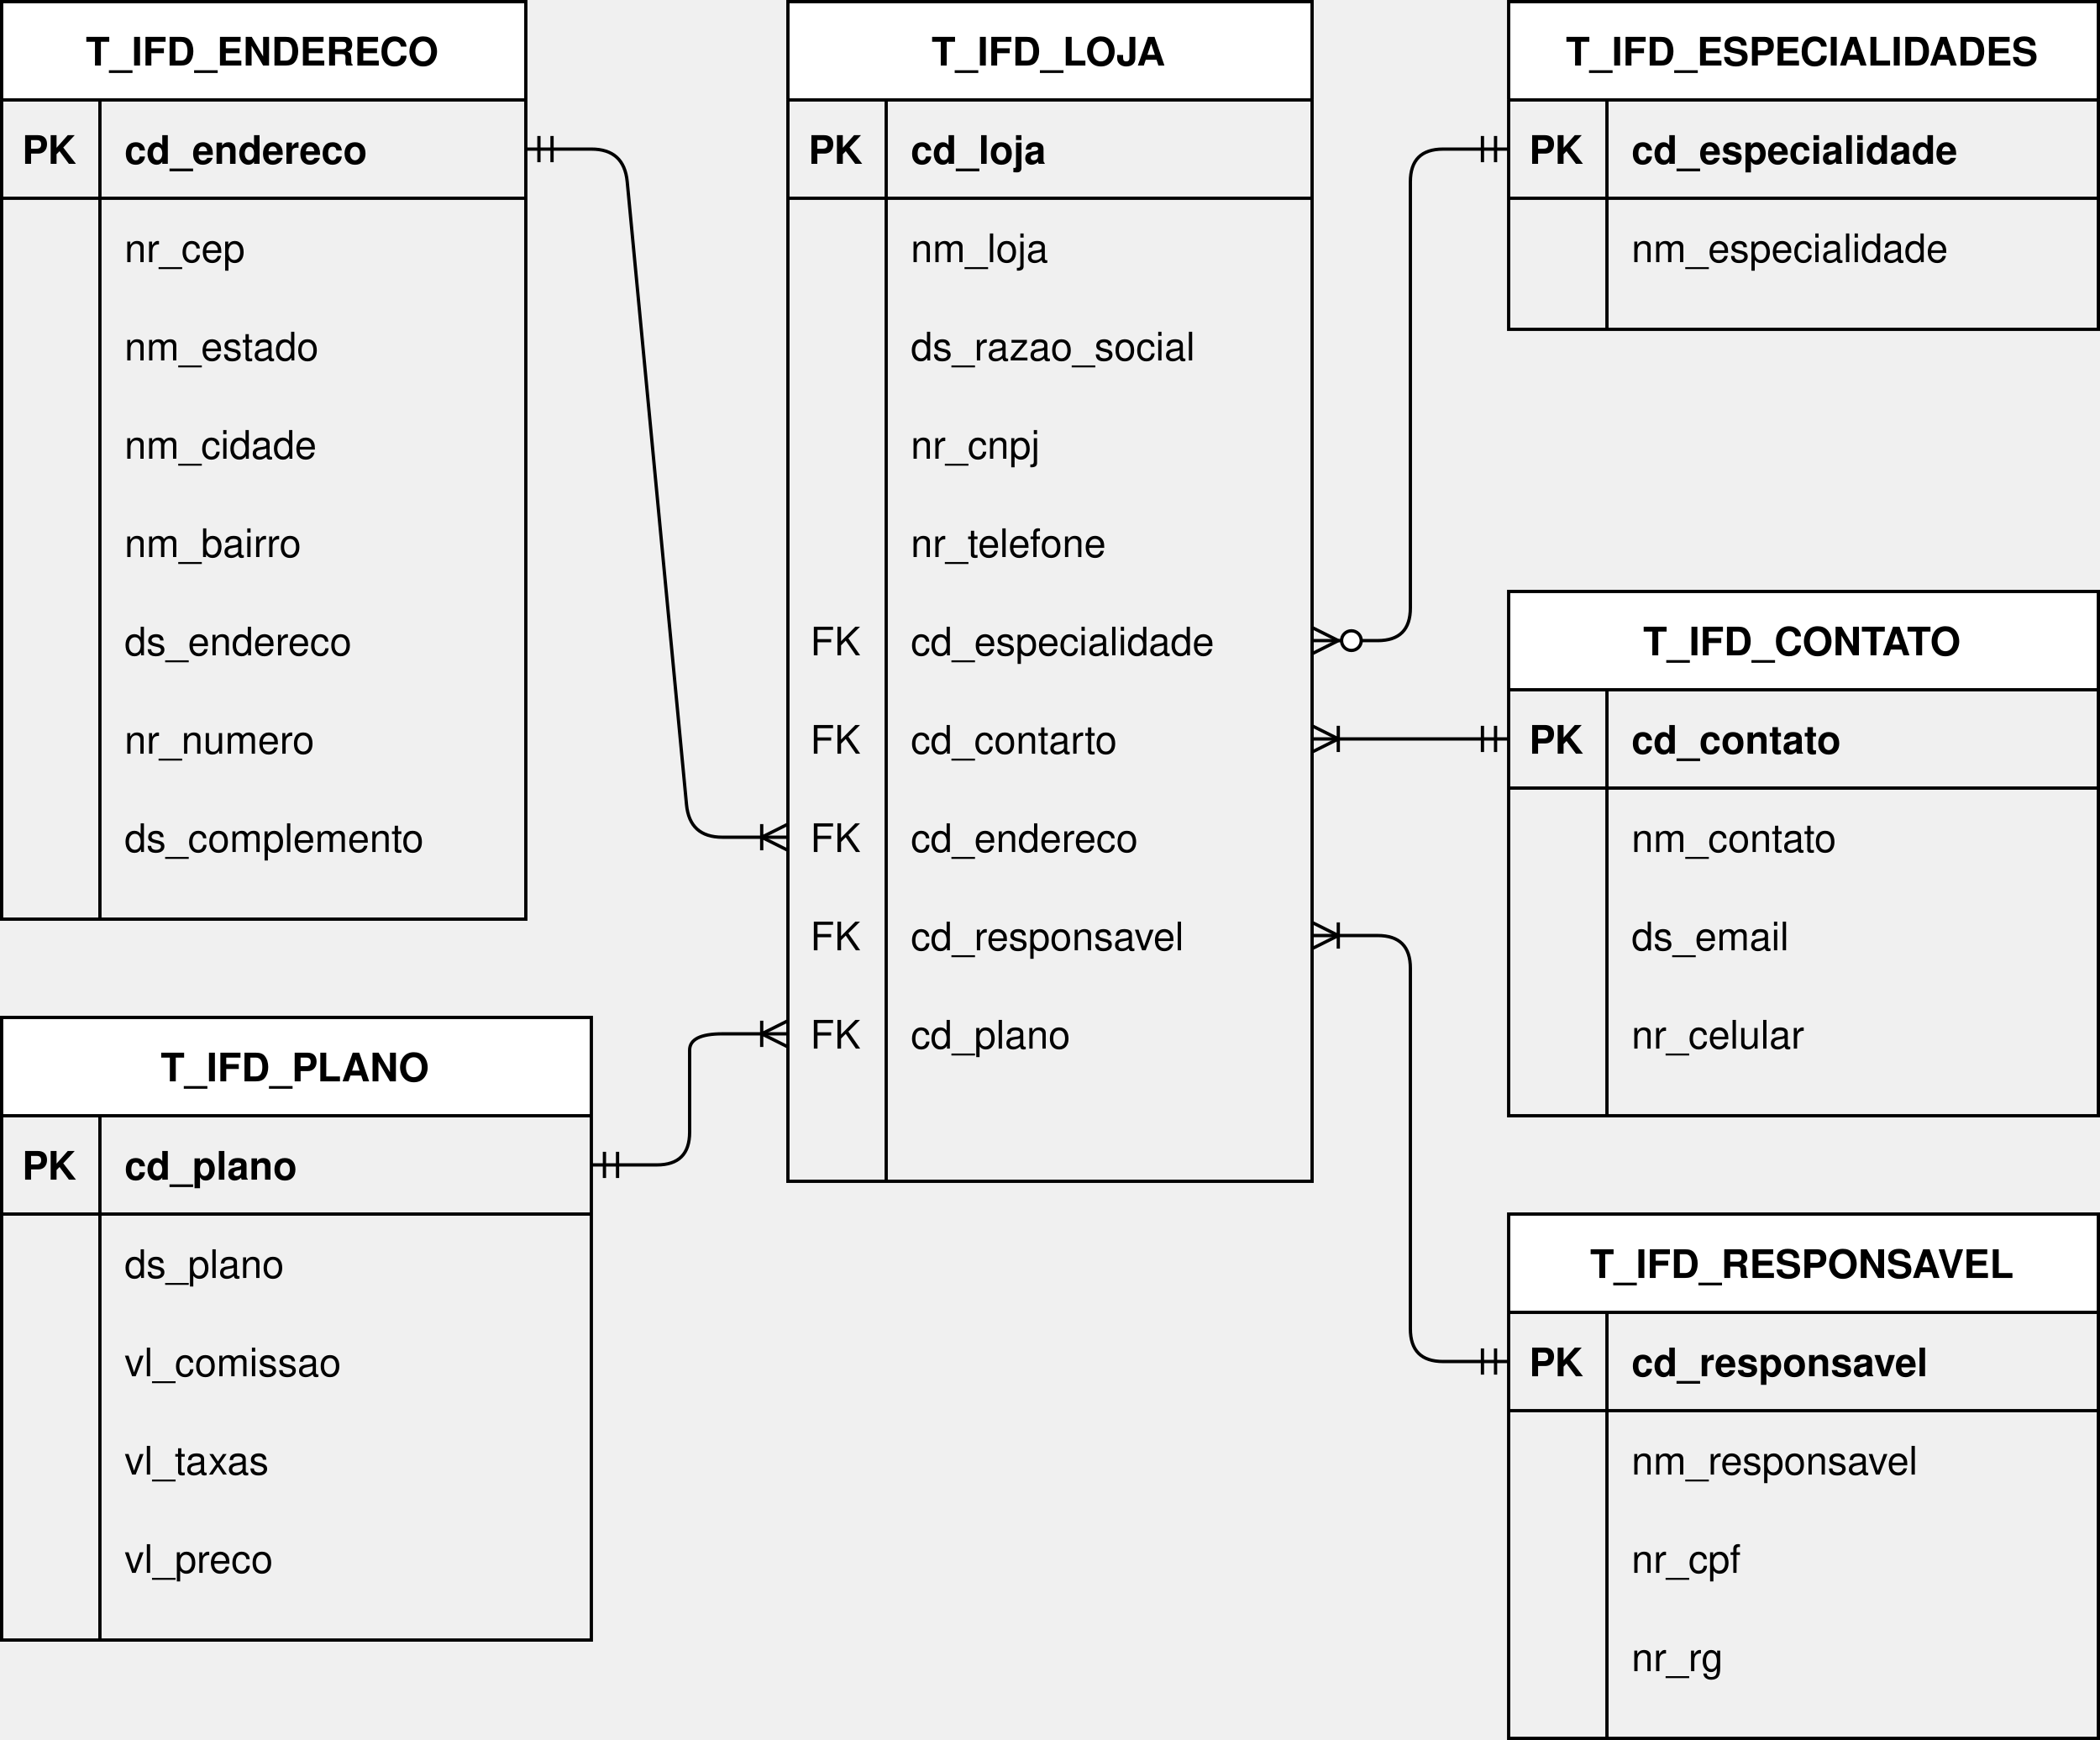
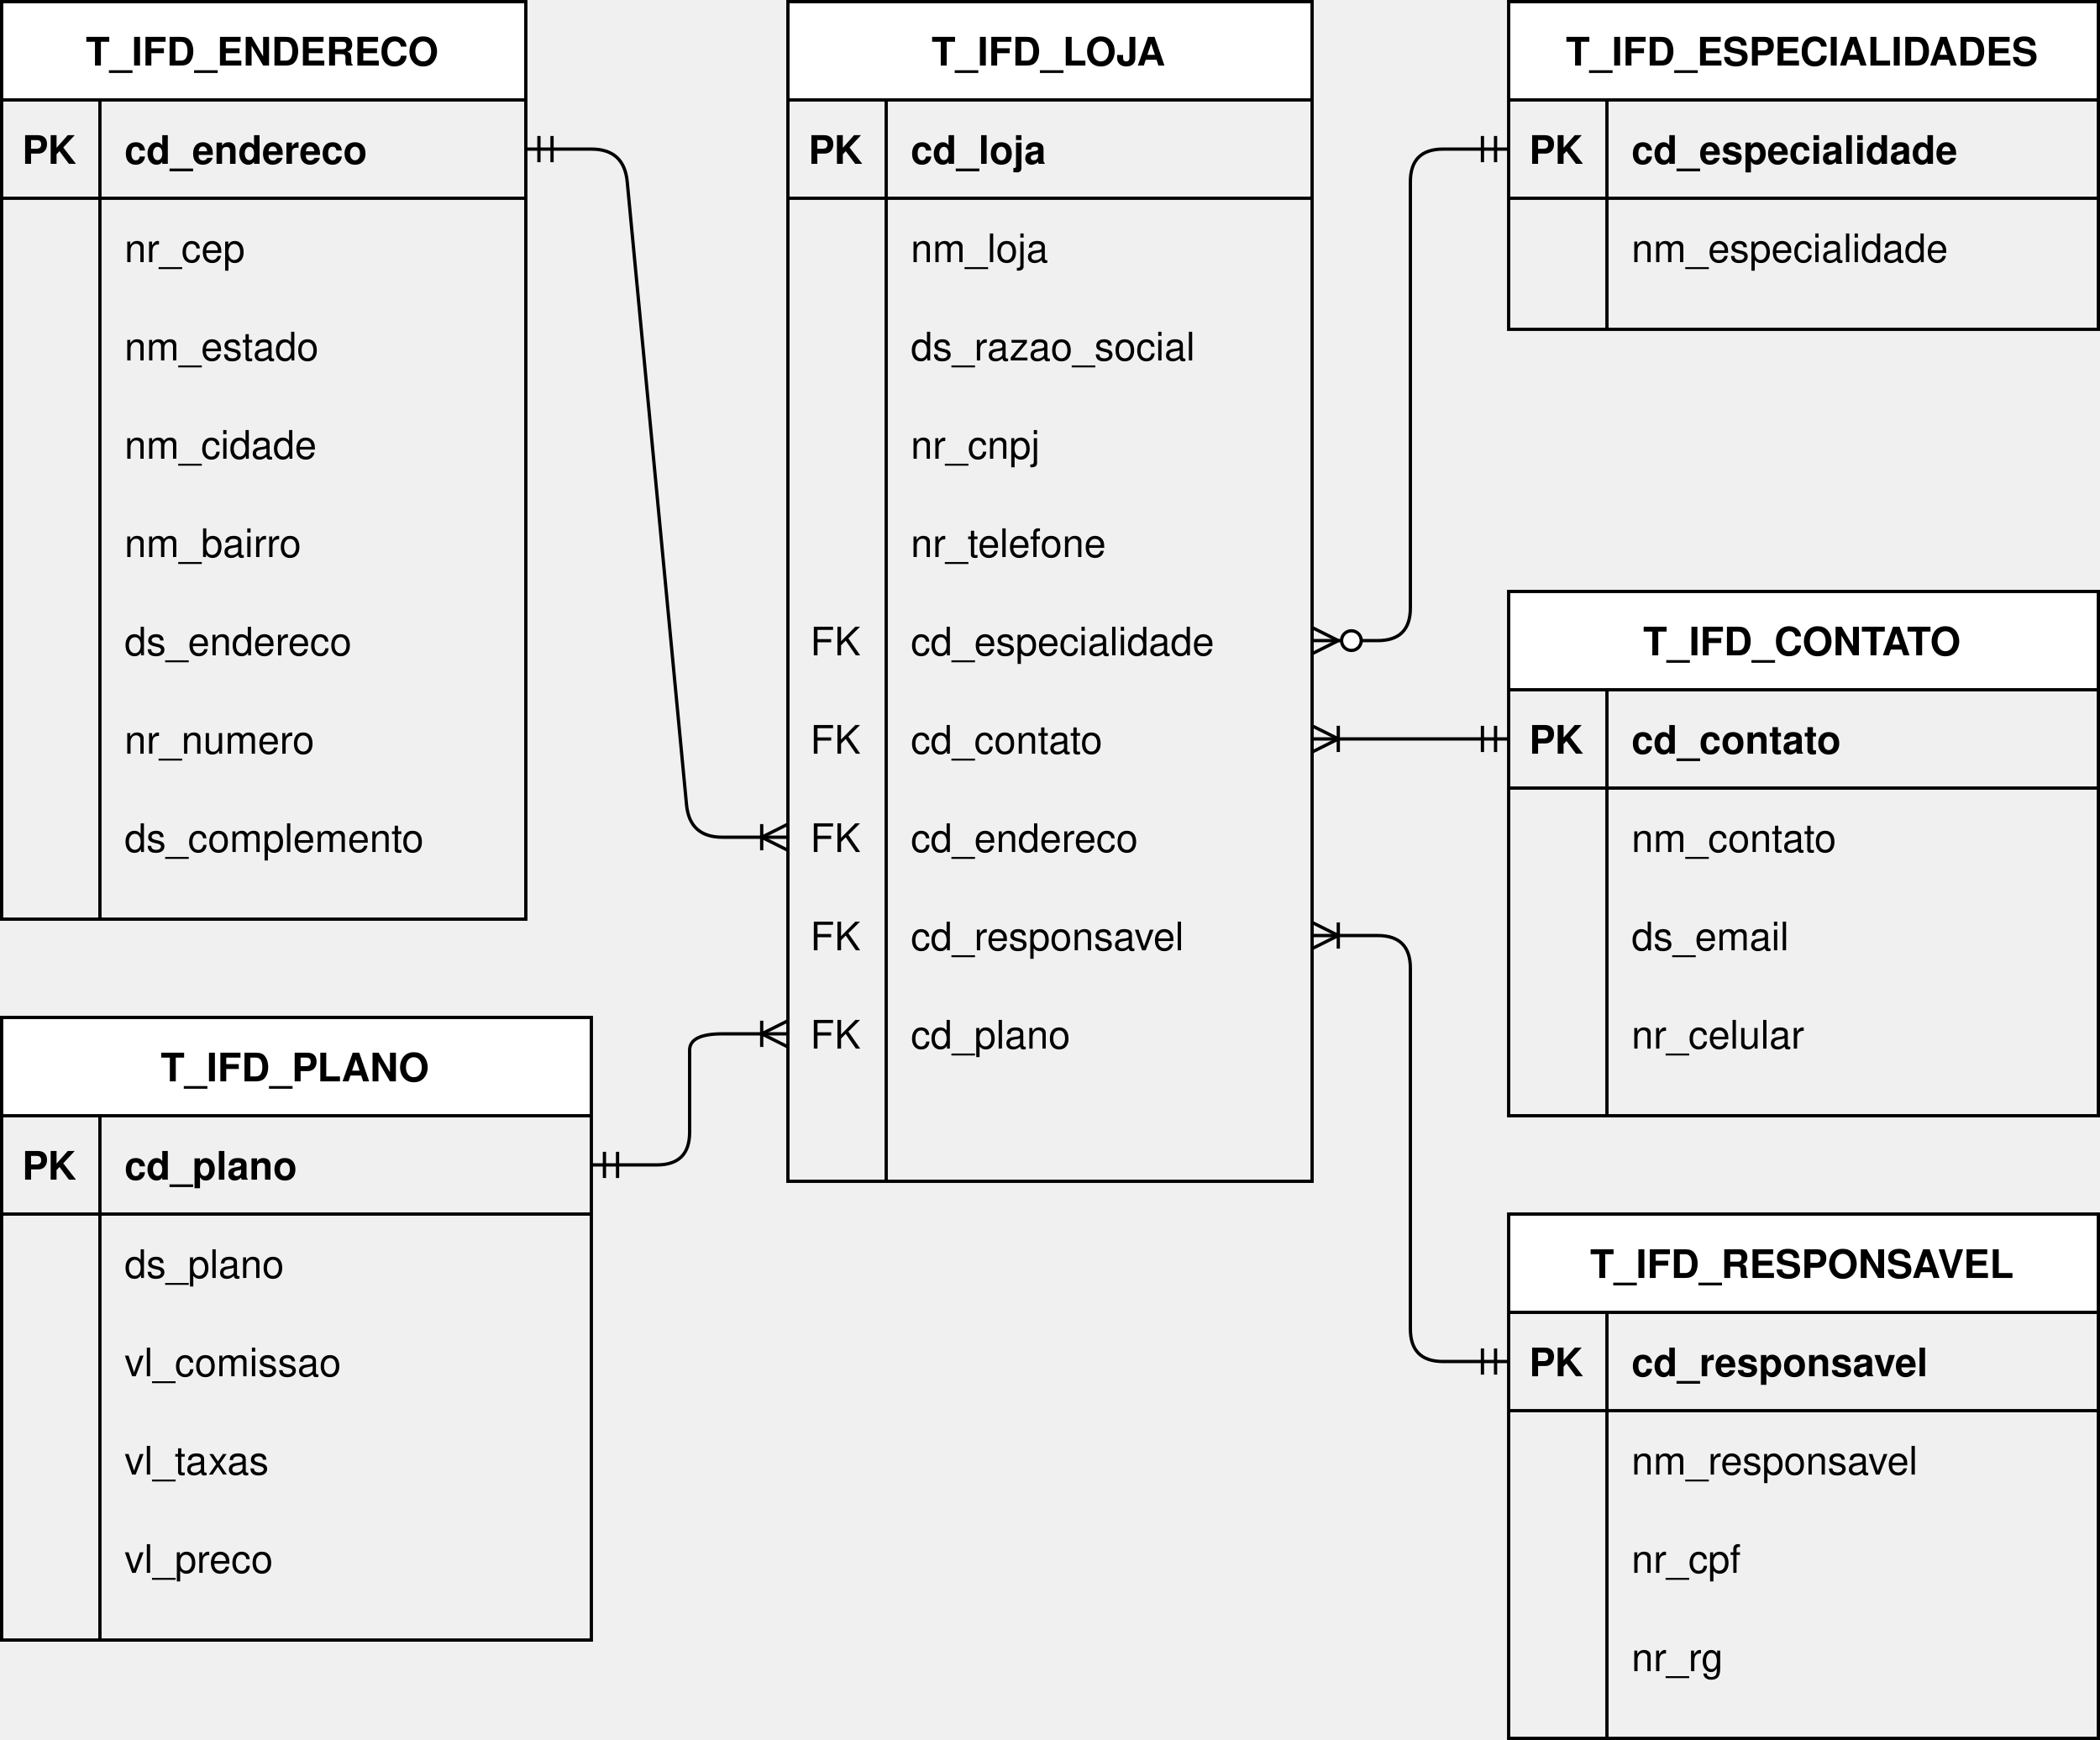
- <svg xmlns="http://www.w3.org/2000/svg" host="65bd71144e" version="1.1" width="641px" height="531px" viewBox="-0.5 -0.5 641 531" content="&lt;mxfile&gt;&lt;diagram id=&quot;hc0DqKiAPrMs2wbI2d8e&quot; name=&quot;Page-1&quot;&gt;7Z1fc9o4EMA/DY93g7AN4TEh9K53NMkkmbveE6PaCrhjLI9QEuinPxlbECypMUFYRtVMZ4qFLdDu8rP2jzcdb7RY/UFgNv+CI5R0et1o1fGuO70e8C767L98ZF2MDAagGJiROCpP2g08xD9QOdgtR5/jCC33TqQYJzTO9gdDnKYopHtjkBD8un/aE072PzWDMyQMPIQwEUf/jSM6L0aH3e5u/E8Uz+blJwf8jQXk55YDyzmM8OubIW/c8UYEY1q8WqxGKMllx8VSXPdJ8e72exGU0joX9IoLXmDyXC7tcfr50/V0cvvXZfkN6Zqvmn3ZLH9J4bd86GpJIaGlcrwuG2DipjBOEWEDYHOcJDBbxpvTi5F5nEQTuMbPlE/Ej66e4hWK7gvd5OcyNU3YZPlhPvkTm/yh/DL52zCJZyl7HbKl5p94RdCSfZcJXNLyjHJtiFC0UsoHbKXOrBXhBaJkzU7hF3BFrbmKi8PXndZBvxybv9G4xwdhaWmz7dQ7bbAXpULkyvEE5ShVwlZEY5jcM2OH6WyjnX3h5xKMCM4eIZkhWg5kOM5lN35h0tiKOU6SEU5wrsMUp/lMFGflmwl64td+w5TiBVdVufLtpJtVB1fsH5PDqPt70AnY1x2xY7A7Zv/y0wkd4XRJCbOcfA7EFPiKciXWU2BPrsBSYV5dhWnQly/o6+7vwzS2oRXcaexgZXQryqj+aDAT5lOyIc48jiKU1pWyJ5fyG7F6J5JqIEg1jKYJ/g4Ni5bzpzj3apnBME5nk+LKfkX2wQlkv1Jb+Kl00T8LIlU11S4i9Rsk0uBIfWn/0aAo5vMdhaO+MRxdCCJNF2eBI92yNoCfocPP0fipvYPVoC/urtnHn6Ex/gAgyDRaTgn8AfF0iUMmQmtBpBC6ARAB0W92JDqURFvfuhEUHetMtxZFQCHlJlgkerwpmYZp9t1aBqmkbQBCPfFO4CB0MISCBiHEFWQfhFRh1AYgJAmTMghRxJafS8RWEL0TuG4UROJtwIHoYBBdNAkiMaj6yXSoWhuKfHMoEuOjYTRFywzlflkcwchiHinEbsI7O3qz74DU20VvGnHPJK6ENUQq7dFQuEiaP9tk6gnF1uJIKXMjPHJ5Mw088hvlkZg6s4hH5tJnAIgJtHyPlEaIoNBmHrUnjQaAS6Rp4NGgSR7xWLmdPDKYTpNEURmPCHPamOnAF2RvOk0pdiMJtWNDow5JuSYaRZLoZduDJJWkG0GS6AszJGUJTC3eH6kEbiKeLe79i6r48c31+H48ulVq4ReqjP/to6XxvQsdKhK9iDbeLozXxg/euV80d7uQFO/ZUx1fmKORu4UnOgZn5E9rq5FXacDA7cNzdRka2NRkmbx3rPPR2n2sZ64uw5PWZYQoazuTtAvbBINcSYYGBjVZK++JeTpbGGSuIMMTE2/pYsoMBEat3xppl7cJDB37AJrDUKfhQnnvWM+6vRxSSLkJDonOL+NQaHdFmEreBjgUuIIwHRxqslY+OHYH21oOBQZ7KYibTMahbzAmxN79kEreJjjkCsF0cKjJUvnA2h4KgbkqsEDcZEbLswlaa5e4CRK5EjANJGq0Rp7PayGJzNV/9cVkTUqm6fMC2bwjak/hV7/nOKSBQ03WxvetbaVQGKMZDonuLtsRhXiRJWjBvqC9MFIJ3QSMRPe4KPwa3d48Xj66uq9czhw1PyuDv5AoCOhoido/DwfadN1XYcgH1X3JVKblNyX6z/bUffXNudB96XNUG960/2ahrexLpYCf3DyCUynEedQa0CQr+zoVmgbWOtR9cw71QOJQL86FS9oFboBDA+dRa+CQrPTrZByy1qEemHOoB1KHGi1gbO8TnSpxm6DQseWMjkIdReXXyTB0rG/dXgwppNwEhkT3d1MFnzwnkNgLIoXADYBoKO5Hi5je3eTyxkX0OpInOX3ZY+TSkN5Qh4LOY79qOqQ3VCjRQEhvKO5X7QnpDc1tWYfn+9y/toCeSvwm7hxuC6sBTE0G9IbW7mCH5nawQ3EHyxzps6CSdnGboNB5dLpoOYWaDOcNj00EtZdC5tpcAO6TvJHqS5IXyMTLJbSYRIf3tTgViUDXNbbQgKJGY3qge6x33VoYleZoiEaiC8xoROGKzWoripQCN8Ii1+BCB4tkT3SejkXWtrgozdEQi0Svl7Eos/pJKqXATbBI8td0BMGjaIZ4gIytIqbre5RAGuN0vHunCKMVyQbAVnc1p4uktE2URpeEbEQ1vmfKeMRfYLrulBmK3VsLmEa3G12hVUy/8qvZ6/9yrfwelEfXK/4byA/W/CBli//69uDNVfnh7rLNEb+uWG++SLXKSpngZxKWZ/EujpRzNz+tRnP6rTOwl4zgg2Qj2Jf9byJTcPkZdzmTd6ZTqW/2qiZSLKC8aGclwjygWihdnahYtTDRxty2665pgTUCXwYtsPsRCwRNWCCvJ9+3wPcf0D+pBW5NjltONc1W1wSrE/nghCaoapp7P364u715uPxnPFHejn6hbGv1+Qm/boBcy/MTwDXOrafDD3TOPdm+2erWucBg79ztg2Rn+8cftOVdlWowsaF2HXS1QKrJ1Cuwt4cuMNhEF8i66C7OiVD6xW6ESC7cqINITaZhgb0ddYHBlrpA1lOXTMPsyWIStSjY6FrqaiFRs1lYe5vqAoNddYGsrS6ZkpnFJDq8p+7JSOTXeGzRBZ0lQWcgz3u8/8z2aaPOPDhcEjLoVoykbtS5F+xP1K/+wS+NUWe/xr7cpd4kNsifutkzwUJ45kxwsG84ftVwaqfe+hULrCZQdFqgqmfU+OFuPPp8Ofl8fXk9flDekn7h1EddbxBUSfSx25VrHVVLhX57ekcB3+bmUaVFmtk6+9L2UWiZoZCJ8Cz+MIW+3IdKEUZ21a6NlA5MNZr74MZgoXvvm+skBQJpK6mzYpR+wZtgkqRdvyB4vV7WD0SwFa6+Lykw670fvT9xhWPF0w8+6GcFlYn86kQf9rPYIcGYvj2dwGz+BUcoP+N/&lt;/diagram&gt;&lt;/mxfile&gt;">
+ <svg xmlns="http://www.w3.org/2000/svg" host="65bd71144e" version="1.1" width="641px" height="531px" viewBox="-0.5 -0.5 641 531" content="&lt;mxfile&gt;&lt;diagram id=&quot;hc0DqKiAPrMs2wbI2d8e&quot; name=&quot;Page-1&quot;&gt;7Z3xc6I4FMf/Gn+8HSNi64+tdff2zm07bedu7ycnC6myg4SJaVf3r78gBJTEHdAYQpaZzlQiRPi+54e85PHsOZPV5hOB8fIL9lHYG/T9Tc+56w0GYDjos39JyzZtcV2QNixI4Gc7FQ3PwU+UNWbHLd4CH60PdqQYhzSIDxs9HEXIowdtkBD843C3VxwefmoMF0hoePZgKLb+G/h0mbaO+/2i/U8ULJbZJ7v8jRXk+2YN6yX08Y+9JmfacyYEY5q+Wm0mKEy047Kkx3088m5+XgRFtMoBg/SAdxi+ZZf2Mv/88W4+e/jrJjtDuuVXzU42Tl5S+C1pul1TSGhmHKfPGpjcFAYRIqwB7LbDEMbrYLd72rIMQn8Gt/iN8o741u1rsEH+U2qbZF9mphnrLNlMOn9lnT9nJ5O8DcNgEbHXHrvU5BNvCVqzc5nBNc32EMXI9HlHhKLNXlMmzieEV4iSLduFv8sNteUmTjd/FFYHo6xtuWdxhzfCzNMWedeFNdiLzCBy4ziCcY6ahF0kDWD4xJwdRouddQ7FTxT0CY5fIFkgmjXEOEi0m74zgXKZgzCc4BAnNoxwlPREcZy9GaJXfuw3TClecVNlV553urtq95b9MR0m/Q9uz2WnO2HboNhmf8nuhE5wtKaEeU7SB2IG/IESI0oMOKhswMxgTlWDKbDXULDX49/1LLajFSwsVtsY/ZIxyl8azJR7DXfEWQa+jyKpyk5llfdkdS6kqiuo6vnzEH+HDUvL+ZPue7uOoRdEi1l65KikvXsB7TfHPfxSthi1gkhlS5lFpJFGIl2daS/lXxrkB7y/6jgaVZZYA46uBUmjVStwpFrrBvAz7vBzNn4qj2AV2IuHay3nz7iyxhr4A4Cgqb+eE/gT4vkae0xCO0BUXfQGQATEuLkjUV0S5bG1FhSdG0ybgSJQXWUdLBIj3ojMvSj+bgeDaqjdAIQG4p2gg1BtCLkaIZSfXrshVGMaVQOEJNOkDEIUsctPFLECRPUnrrWCSLwNdCCqDaJrnSASJ1U/Nj1VfRqKhpV11oEicX7U8+doHaMkLgt86NvCo+qyNxGdnT3Y74A0KGZvtIRnklCinUQqnM8IJAEgXT/brdRTbAeN6kjeCI66ZTMFOBpqxZG4ctZWHBm1egaAuH6WDJEiHxHkWcMjo1fRAOjW0RTw6Eonj/hUuQU8Mms1TTKJynhEWMzGXAe+I0tW0+rI3sh62rkzox2SEktoRZIYZLcUSTWU1oIkMRRmSIpDGNkyPqoheBPT2eLYP02Kn97fTZ+mk4ejVviNEuP/ODUzfnCtwkRiFGHi7UJvavxVZRs2kBsvyd1raXJ87ntG3C0cMTBoUTx9Wop8DQs0cPtwurQMBWzSmSXvnBt8mDGOdarfxHWASZqW4aHYdCYpF7sJBnUZGQoYpDNV3hGX6VrJIKPyMRxx4S1azZmDQN/4oZFyvZvA0LnPn3UY6mnOk3fOjawN4VB1lXVwSAx+GYc8ixLCaujdAIfcLh9MBYd0psq7545gzeCQa1QymCsOMhmHvsGAEEvGQzX0boJDXSKYCg7pzJR37Sih4BqVBeaKg0x/3ZpJa+WKN0GiLgVMAYm0psjzfttOIqPyv0biYk1E5tHbClkzIjI68Ws06DikgEM6c+NHdlRSyD3PDA6J4S4bEXl4FYdoxc7ZEhjVEL0JGInhcZr4NXm4f7l56fK+Ep05an6VBn8tMRBQURF11I4AWmveV+61Z+V9yUym5Dslxs8tzfsaGRVCj6TPUbXksc7T0r5qGOAXNw/3UgbpImoFaJKlfV0KTVd2BNQjowLqK0lAvWoLl5QL3gCHrrqIWgGHZKlfF+OQHQF17nhmcEgaUKMVDCx5orOG3E1Q6Nx0xo5CvSOZXxfD0LmxtSEYqq6yDgyJ4e8uCz58CyGxBETVBW8ARGNxPJrO6T3Obu67Gb2e5EnOoewxcumU3liFgdoxXtU6pTeubsQGpvTG4ni1pVN6ue8Zca8Yt/e5/9Mm9GrI38SdoxvCKgCTzgm9sR0j2LFRI9ixOIJlgXQrqKRc7iYo1I5KF4ZTSOd03vjchSBDKGRUmQvAY5I9Vd/DJEEmWK+hLSRSUtfiUiQC/a6whQIUaZ3TA/1zo2szYFT4niE0EkNgRiMKN6xXK1BUR/BGWNQVuFDBItkTnZdjkR0lLgrfM4RFYtTLWBTb8yRVHcGbYJHkx3QE4ZG/QHyCjF1YQLdPKIQ0wNG0eCedRksXGwC7utslXYWZb6LIvyFkJ9X0iRnjBX+B0baXrVAUb61g5D/sbIU2Af3Kj2av/0us8sHNtu42/DuQbGz5RsQu/uv+xt5RyWZx2G6LHycxWiYBfiNepgEv20Y5ZpPdeKn0RKCqX6U8GDhYjOCNZCfsOzo4D5mBs894TJhcuE4pv9kpu0h6RdlBhZcI/YByonS5o1QGoaOdu+XXXdEDK0x8NeiB/VM8EFzAA3kG6aEHOoZ5YO5y3HPKy2xVXbDc0RBc0AWPFc19mj4/Ptw/3/wznR29Hf1Gq63l5yeGVSfIlTw/AbrCuRIbqqmce7Fxsz2lc4FZtXPzB8la++MPp6271jFDEwPqroKuEkjpXHoFltTQBWYV0QWyKrqrNhFKveyNEKmbblRBJJ3LsMCSirrArJK6QFZTl8y9+NUWEpk92diV1FVCIr2rsJYU1QVmVdUFsrK6ZE4WtpBISU3di5FoWOGxxW7SeS/aPpx1znzXnFlnPjmcEdLtl5yk6qzzwD3saFT+wS+Fs87DCuPybumtyLQ/cEGulTEueHXoOMOy41ReehuVPLC8gKLSA4/VjJo+P04nn29mn+9u7qbPR29Jv/HSR9VoEJRJdNrtqisdJZpwaHTtKDC0pnhU4X5mDJ2H0vJRaB0jj0nYih+mOHHto4YhGhlVd2WkVGBK69oHd4a2h/e575nBKFdaSqpVjFIvfBNMkpTrF4RXG2X9RAS3MdQfShLM+M+5GxNm5fUdeKTvnhhnuaWOhuWOTo6z2CbBmO7vTmC8/IJ9lOzxPw==&lt;/diagram&gt;&lt;/mxfile&gt;">
  <defs>
    <clipPath id="mx-clip-240-30-30-30-0">
      <rect x="240" y="30" width="30" height="30" />
    </clipPath>
    <clipPath id="mx-clip-276-30-124-30-0">
      <rect x="276" y="30" width="124" height="30" />
    </clipPath>
    <clipPath id="mx-clip-276-60-124-30-0">
      <rect x="276" y="60" width="124" height="30" />
    </clipPath>
    <clipPath id="mx-clip-276-90-124-30-0">
      <rect x="276" y="90" width="124" height="30" />
    </clipPath>
    <clipPath id="mx-clip-276-120-124-30-0">
      <rect x="276" y="120" width="124" height="30" />
    </clipPath>
    <clipPath id="mx-clip-276-150-124-30-0">
      <rect x="276" y="150" width="124" height="30" />
    </clipPath>
    <clipPath id="mx-clip-240-180-30-30-0">
      <rect x="240" y="180" width="30" height="30" />
    </clipPath>
    <clipPath id="mx-clip-276-180-124-30-0">
      <rect x="276" y="180" width="124" height="30" />
    </clipPath>
    <clipPath id="mx-clip-240-210-30-30-0">
      <rect x="240" y="210" width="30" height="30" />
    </clipPath>
    <clipPath id="mx-clip-276-210-124-30-0">
      <rect x="276" y="210" width="124" height="30" />
    </clipPath>
    <clipPath id="mx-clip-240-240-30-30-0">
      <rect x="240" y="240" width="30" height="30" />
    </clipPath>
    <clipPath id="mx-clip-276-240-124-30-0">
      <rect x="276" y="240" width="124" height="30" />
    </clipPath>
    <clipPath id="mx-clip-240-270-30-30-0">
      <rect x="240" y="270" width="30" height="30" />
    </clipPath>
    <clipPath id="mx-clip-276-270-124-30-0">
      <rect x="276" y="270" width="124" height="30" />
    </clipPath>
    <clipPath id="mx-clip-240-300-30-30-0">
      <rect x="240" y="300" width="30" height="30" />
    </clipPath>
    <clipPath id="mx-clip-276-300-124-30-0">
      <rect x="276" y="300" width="124" height="30" />
    </clipPath>
    <clipPath id="mx-clip-0-30-30-30-0">
      <rect x="0" y="30" width="30" height="30" />
    </clipPath>
    <clipPath id="mx-clip-36-30-124-30-0">
      <rect x="36" y="30" width="124" height="30" />
    </clipPath>
    <clipPath id="mx-clip-36-60-124-30-0">
      <rect x="36" y="60" width="124" height="30" />
    </clipPath>
    <clipPath id="mx-clip-36-90-124-30-0">
      <rect x="36" y="90" width="124" height="30" />
    </clipPath>
    <clipPath id="mx-clip-36-120-124-30-0">
      <rect x="36" y="120" width="124" height="30" />
    </clipPath>
    <clipPath id="mx-clip-36-150-124-30-0">
      <rect x="36" y="150" width="124" height="30" />
    </clipPath>
    <clipPath id="mx-clip-36-180-124-30-0">
      <rect x="36" y="180" width="124" height="30" />
    </clipPath>
    <clipPath id="mx-clip-36-210-124-30-0">
      <rect x="36" y="210" width="124" height="30" />
    </clipPath>
    <clipPath id="mx-clip-36-240-124-30-0">
      <rect x="36" y="240" width="124" height="30" />
    </clipPath>
    <clipPath id="mx-clip-460-210-30-30-0">
      <rect x="460" y="210" width="30" height="30" />
    </clipPath>
    <clipPath id="mx-clip-496-210-144-30-0">
      <rect x="496" y="210" width="144" height="30" />
    </clipPath>
    <clipPath id="mx-clip-496-240-144-30-0">
      <rect x="496" y="240" width="144" height="30" />
    </clipPath>
    <clipPath id="mx-clip-496-270-144-30-0">
      <rect x="496" y="270" width="144" height="30" />
    </clipPath>
    <clipPath id="mx-clip-496-300-144-30-0">
      <rect x="496" y="300" width="144" height="30" />
    </clipPath>
    <clipPath id="mx-clip-0-340-30-30-0">
      <rect x="0" y="340" width="30" height="30" />
    </clipPath>
    <clipPath id="mx-clip-36-340-144-30-0">
      <rect x="36" y="340" width="144" height="30" />
    </clipPath>
    <clipPath id="mx-clip-36-370-144-30-0">
      <rect x="36" y="370" width="144" height="30" />
    </clipPath>
    <clipPath id="mx-clip-36-400-144-30-0">
      <rect x="36" y="400" width="144" height="30" />
    </clipPath>
    <clipPath id="mx-clip-36-430-144-30-0">
      <rect x="36" y="430" width="144" height="30" />
    </clipPath>
    <clipPath id="mx-clip-36-460-144-30-0">
      <rect x="36" y="460" width="144" height="30" />
    </clipPath>
    <clipPath id="mx-clip-460-400-30-30-0">
      <rect x="460" y="400" width="30" height="30" />
    </clipPath>
    <clipPath id="mx-clip-496-400-144-30-0">
      <rect x="496" y="400" width="144" height="30" />
    </clipPath>
    <clipPath id="mx-clip-496-430-144-30-0">
      <rect x="496" y="430" width="144" height="30" />
    </clipPath>
    <clipPath id="mx-clip-496-460-144-30-0">
      <rect x="496" y="460" width="144" height="30" />
    </clipPath>
    <clipPath id="mx-clip-496-490-144-30-0">
      <rect x="496" y="490" width="144" height="30" />
    </clipPath>
    <clipPath id="mx-clip-460-30-30-30-0">
      <rect x="460" y="30" width="30" height="30" />
    </clipPath>
    <clipPath id="mx-clip-496-30-144-30-0">
      <rect x="496" y="30" width="144" height="30" />
    </clipPath>
    <clipPath id="mx-clip-496-60-144-30-0">
      <rect x="496" y="60" width="144" height="30" />
    </clipPath>
  </defs>
  <g>
    <path d="M 240 30 L 240 0 L 400 0 L 400 30" fill="#ffffff" stroke="#000000" stroke-miterlimit="10" pointer-events="all" />
    <path d="M 240 30 L 240 360 L 400 360 L 400 30" fill="none" stroke="#000000" stroke-miterlimit="10" pointer-events="none" />
    <path d="M 240 30 L 400 30" fill="none" stroke="#000000" stroke-miterlimit="10" pointer-events="none" />
    <path d="M 270 30 L 270 360" fill="none" stroke="#000000" stroke-miterlimit="10" pointer-events="none" />
    <g fill="#000000" font-family="Helvetica" font-weight="bold" pointer-events="none" text-anchor="middle" font-size="12px">
      <text x="319.5" y="19.5">
                T_IFD_LOJA
            </text>
    </g>
    <path d="M 240 30 M 400 30 M 400 60 L 240 60" fill="none" stroke="#000000" stroke-miterlimit="10" pointer-events="none" />
    <path d="M 240 30 M 270 30 M 270 60 M 240 60" fill="none" stroke="#000000" stroke-miterlimit="10" pointer-events="none" />
    <g fill="#000000" font-family="Helvetica" font-weight="bold" pointer-events="none" clip-path="url(#mx-clip-240-30-30-30-0)" text-anchor="middle" font-size="12px">
      <text x="254.5" y="49.5">
                PK
            </text>
    </g>
    <path d="M 270 30 M 400 30 M 400 60 M 270 60" fill="none" stroke="#000000" stroke-miterlimit="10" pointer-events="none" />
    <g fill="#000000" font-family="Helvetica" font-weight="bold" text-decoration="underline" pointer-events="none" clip-path="url(#mx-clip-276-30-124-30-0)" font-size="12px">
      <text x="277.5" y="49.5">
                cd_loja
            </text>
    </g>
    <path d="M 240 60 M 400 60 M 400 90 M 240 90" fill="none" stroke="#000000" stroke-miterlimit="10" pointer-events="none" />
    <path d="M 240 60 M 270 60 M 270 90 M 240 90" fill="none" stroke="#000000" stroke-miterlimit="10" pointer-events="none" />
    <path d="M 270 60 M 400 60 M 400 90 M 270 90" fill="none" stroke="#000000" stroke-miterlimit="10" pointer-events="none" />
    <g fill="#000000" font-family="Helvetica" pointer-events="none" clip-path="url(#mx-clip-276-60-124-30-0)" font-size="12px">
      <text x="277.5" y="79.5">
                nm_loja
            </text>
    </g>
    <path d="M 240 90 M 400 90 M 400 120 M 240 120" fill="none" stroke="#000000" stroke-miterlimit="10" pointer-events="none" />
    <path d="M 240 90 M 270 90 M 270 120 M 240 120" fill="none" stroke="#000000" stroke-miterlimit="10" pointer-events="none" />
    <path d="M 270 90 M 400 90 M 400 120 M 270 120" fill="none" stroke="#000000" stroke-miterlimit="10" pointer-events="none" />
    <g fill="#000000" font-family="Helvetica" pointer-events="none" clip-path="url(#mx-clip-276-90-124-30-0)" font-size="12px">
      <text x="277.5" y="109.5">
                ds_razao_social
            </text>
    </g>
    <path d="M 240 120 M 400 120 M 400 150 M 240 150" fill="none" stroke="#000000" stroke-miterlimit="10" pointer-events="none" />
    <path d="M 240 120 M 270 120 M 270 150 M 240 150" fill="none" stroke="#000000" stroke-miterlimit="10" pointer-events="none" />
    <path d="M 270 120 M 400 120 M 400 150 M 270 150" fill="none" stroke="#000000" stroke-miterlimit="10" pointer-events="none" />
    <g fill="#000000" font-family="Helvetica" pointer-events="none" clip-path="url(#mx-clip-276-120-124-30-0)" font-size="12px">
      <text x="277.5" y="139.5">
                nr_cnpj
            </text>
    </g>
    <path d="M 240 150 M 400 150 M 400 180 M 240 180" fill="none" stroke="#000000" stroke-miterlimit="10" pointer-events="none" />
    <path d="M 240 150 M 270 150 M 270 180 M 240 180" fill="none" stroke="#000000" stroke-miterlimit="10" pointer-events="none" />
    <path d="M 270 150 M 400 150 M 400 180 M 270 180" fill="none" stroke="#000000" stroke-miterlimit="10" pointer-events="none" />
    <g fill="#000000" font-family="Helvetica" pointer-events="none" clip-path="url(#mx-clip-276-150-124-30-0)" font-size="12px">
      <text x="277.5" y="169.5">
                nr_telefone
            </text>
    </g>
    <path d="M 240 180 M 400 180 M 400 210 M 240 210" fill="none" stroke="#000000" stroke-miterlimit="10" pointer-events="none" />
    <path d="M 240 180 M 270 180 M 270 210 M 240 210" fill="none" stroke="#000000" stroke-miterlimit="10" pointer-events="none" />
    <g fill="#000000" font-family="Helvetica" pointer-events="none" clip-path="url(#mx-clip-240-180-30-30-0)" text-anchor="middle" font-size="12px">
      <text x="254.5" y="199.5">
                FK
            </text>
    </g>
    <path d="M 270 180 M 400 180 M 400 210 M 270 210" fill="none" stroke="#000000" stroke-miterlimit="10" pointer-events="none" />
    <g fill="#000000" font-family="Helvetica" pointer-events="none" clip-path="url(#mx-clip-276-180-124-30-0)" font-size="12px">
      <text x="277.5" y="199.5">
                cd_especialidade
            </text>
    </g>
    <path d="M 240 210 M 400 210 M 400 240 M 240 240" fill="none" stroke="#000000" stroke-miterlimit="10" pointer-events="none" />
    <path d="M 240 210 M 270 210 M 270 240 M 240 240" fill="none" stroke="#000000" stroke-miterlimit="10" pointer-events="none" />
    <g fill="#000000" font-family="Helvetica" pointer-events="none" clip-path="url(#mx-clip-240-210-30-30-0)" text-anchor="middle" font-size="12px">
      <text x="254.5" y="229.5">
                FK
            </text>
    </g>
    <path d="M 270 210 M 400 210 M 400 240 M 270 240" fill="none" stroke="#000000" stroke-miterlimit="10" pointer-events="none" />
    <g fill="#000000" font-family="Helvetica" pointer-events="none" clip-path="url(#mx-clip-276-210-124-30-0)" font-size="12px">
      <text x="277.5" y="229.5">
-                 cd_contarto
+                 cd_contato
            </text>
    </g>
    <path d="M 240 240 M 400 240 M 400 270 M 240 270" fill="none" stroke="#000000" stroke-miterlimit="10" pointer-events="none" />
    <path d="M 240 240 M 270 240 M 270 270 M 240 270" fill="none" stroke="#000000" stroke-miterlimit="10" pointer-events="none" />
    <g fill="#000000" font-family="Helvetica" pointer-events="none" clip-path="url(#mx-clip-240-240-30-30-0)" text-anchor="middle" font-size="12px">
      <text x="254.5" y="259.5">
                FK
            </text>
    </g>
    <path d="M 270 240 M 400 240 M 400 270 M 270 270" fill="none" stroke="#000000" stroke-miterlimit="10" pointer-events="none" />
    <g fill="#000000" font-family="Helvetica" pointer-events="none" clip-path="url(#mx-clip-276-240-124-30-0)" font-size="12px">
      <text x="277.5" y="259.5">
                cd_endereco
            </text>
    </g>
    <path d="M 240 270 M 400 270 M 400 300 M 240 300" fill="none" stroke="#000000" stroke-miterlimit="10" pointer-events="none" />
    <path d="M 240 270 M 270 270 M 270 300 M 240 300" fill="none" stroke="#000000" stroke-miterlimit="10" pointer-events="none" />
    <g fill="#000000" font-family="Helvetica" pointer-events="none" clip-path="url(#mx-clip-240-270-30-30-0)" text-anchor="middle" font-size="12px">
      <text x="254.5" y="289.5">
                FK
            </text>
    </g>
    <path d="M 270 270 M 400 270 M 400 300 M 270 300" fill="none" stroke="#000000" stroke-miterlimit="10" pointer-events="none" />
    <g fill="#000000" font-family="Helvetica" pointer-events="none" clip-path="url(#mx-clip-276-270-124-30-0)" font-size="12px">
      <text x="277.5" y="289.5">
                cd_responsavel
            </text>
    </g>
    <path d="M 240 300 M 400 300 M 400 330 M 240 330" fill="none" stroke="#000000" stroke-miterlimit="10" pointer-events="none" />
    <path d="M 240 300 M 270 300 M 270 330 M 240 330" fill="none" stroke="#000000" stroke-miterlimit="10" pointer-events="none" />
    <g fill="#000000" font-family="Helvetica" pointer-events="none" clip-path="url(#mx-clip-240-300-30-30-0)" text-anchor="middle" font-size="12px">
      <text x="254.5" y="319.5">
                FK
            </text>
    </g>
    <path d="M 270 300 M 400 300 M 400 330 M 270 330" fill="none" stroke="#000000" stroke-miterlimit="10" pointer-events="none" />
    <g fill="#000000" font-family="Helvetica" pointer-events="none" clip-path="url(#mx-clip-276-300-124-30-0)" font-size="12px">
      <text x="277.5" y="319.5">
                cd_plano
            </text>
    </g>
    <path d="M 0 30 L 0 0 L 160 0 L 160 30" fill="#ffffff" stroke="#000000" stroke-miterlimit="10" pointer-events="none" />
    <path d="M 0 30 L 0 280 L 160 280 L 160 30" fill="none" stroke="#000000" stroke-miterlimit="10" pointer-events="none" />
    <path d="M 0 30 L 160 30" fill="none" stroke="#000000" stroke-miterlimit="10" pointer-events="none" />
    <path d="M 30 30 L 30 280" fill="none" stroke="#000000" stroke-miterlimit="10" pointer-events="none" />
    <g fill="#000000" font-family="Helvetica" font-weight="bold" pointer-events="none" text-anchor="middle" font-size="12px">
      <text x="79.5" y="19.5">
                T_IFD_ENDERECO
            </text>
    </g>
    <path d="M 0 30 M 160 30 M 160 60 L 0 60" fill="none" stroke="#000000" stroke-miterlimit="10" pointer-events="none" />
    <path d="M 0 30 M 30 30 M 30 60 M 0 60" fill="none" stroke="#000000" stroke-miterlimit="10" pointer-events="none" />
    <g fill="#000000" font-family="Helvetica" font-weight="bold" pointer-events="none" clip-path="url(#mx-clip-0-30-30-30-0)" text-anchor="middle" font-size="12px">
      <text x="14.5" y="49.5">
                PK
            </text>
    </g>
    <path d="M 30 30 M 160 30 M 160 60 M 30 60" fill="none" stroke="#000000" stroke-miterlimit="10" pointer-events="none" />
    <g fill="#000000" font-family="Helvetica" font-weight="bold" text-decoration="underline" pointer-events="none" clip-path="url(#mx-clip-36-30-124-30-0)" font-size="12px">
      <text x="37.5" y="49.5">
                cd_endereco
            </text>
    </g>
    <path d="M 0 60 M 160 60 M 160 90 M 0 90" fill="none" stroke="#000000" stroke-miterlimit="10" pointer-events="none" />
    <path d="M 0 60 M 30 60 M 30 90 M 0 90" fill="none" stroke="#000000" stroke-miterlimit="10" pointer-events="none" />
    <path d="M 30 60 M 160 60 M 160 90 M 30 90" fill="none" stroke="#000000" stroke-miterlimit="10" pointer-events="none" />
    <g fill="#000000" font-family="Helvetica" pointer-events="none" clip-path="url(#mx-clip-36-60-124-30-0)" font-size="12px">
      <text x="37.5" y="79.5">
                nr_cep
            </text>
    </g>
    <path d="M 0 90 M 160 90 M 160 120 M 0 120" fill="none" stroke="#000000" stroke-miterlimit="10" pointer-events="none" />
    <path d="M 0 90 M 30 90 M 30 120 M 0 120" fill="none" stroke="#000000" stroke-miterlimit="10" pointer-events="none" />
    <path d="M 30 90 M 160 90 M 160 120 M 30 120" fill="none" stroke="#000000" stroke-miterlimit="10" pointer-events="none" />
    <g fill="#000000" font-family="Helvetica" pointer-events="none" clip-path="url(#mx-clip-36-90-124-30-0)" font-size="12px">
      <text x="37.5" y="109.5">
                nm_estado
            </text>
    </g>
    <path d="M 0 120 M 160 120 M 160 150 M 0 150" fill="none" stroke="#000000" stroke-miterlimit="10" pointer-events="none" />
    <path d="M 0 120 M 30 120 M 30 150 M 0 150" fill="none" stroke="#000000" stroke-miterlimit="10" pointer-events="none" />
    <path d="M 30 120 M 160 120 M 160 150 M 30 150" fill="none" stroke="#000000" stroke-miterlimit="10" pointer-events="none" />
    <g fill="#000000" font-family="Helvetica" pointer-events="none" clip-path="url(#mx-clip-36-120-124-30-0)" font-size="12px">
      <text x="37.5" y="139.5">
                nm_cidade
            </text>
    </g>
    <path d="M 0 150 M 160 150 M 160 180 M 0 180" fill="none" stroke="#000000" stroke-miterlimit="10" pointer-events="none" />
    <path d="M 0 150 M 30 150 M 30 180 M 0 180" fill="none" stroke="#000000" stroke-miterlimit="10" pointer-events="none" />
    <path d="M 30 150 M 160 150 M 160 180 M 30 180" fill="none" stroke="#000000" stroke-miterlimit="10" pointer-events="none" />
    <g fill="#000000" font-family="Helvetica" pointer-events="none" clip-path="url(#mx-clip-36-150-124-30-0)" font-size="12px">
      <text x="37.5" y="169.5">
                nm_bairro
            </text>
    </g>
    <path d="M 0 180 M 160 180 M 160 210 M 0 210" fill="none" stroke="#000000" stroke-miterlimit="10" pointer-events="none" />
    <path d="M 0 180 M 30 180 M 30 210 M 0 210" fill="none" stroke="#000000" stroke-miterlimit="10" pointer-events="none" />
    <path d="M 30 180 M 160 180 M 160 210 M 30 210" fill="none" stroke="#000000" stroke-miterlimit="10" pointer-events="none" />
    <g fill="#000000" font-family="Helvetica" pointer-events="none" clip-path="url(#mx-clip-36-180-124-30-0)" font-size="12px">
      <text x="37.5" y="199.5">
                ds_endereco
            </text>
    </g>
    <path d="M 0 210 M 160 210 M 160 240 M 0 240" fill="none" stroke="#000000" stroke-miterlimit="10" pointer-events="none" />
    <path d="M 0 210 M 30 210 M 30 240 M 0 240" fill="none" stroke="#000000" stroke-miterlimit="10" pointer-events="none" />
    <path d="M 30 210 M 160 210 M 160 240 M 30 240" fill="none" stroke="#000000" stroke-miterlimit="10" pointer-events="none" />
    <g fill="#000000" font-family="Helvetica" pointer-events="none" clip-path="url(#mx-clip-36-210-124-30-0)" font-size="12px">
      <text x="37.5" y="229.5">
                nr_numero
            </text>
    </g>
    <path d="M 0 240 M 160 240 M 160 270 M 0 270" fill="none" stroke="#000000" stroke-miterlimit="10" pointer-events="none" />
    <path d="M 0 240 M 30 240 M 30 270 M 0 270" fill="none" stroke="#000000" stroke-miterlimit="10" pointer-events="none" />
    <path d="M 30 240 M 160 240 M 160 270 M 30 270" fill="none" stroke="#000000" stroke-miterlimit="10" pointer-events="none" />
    <g fill="#000000" font-family="Helvetica" pointer-events="none" clip-path="url(#mx-clip-36-240-124-30-0)" font-size="12px">
      <text x="37.5" y="259.5">
                ds_complemento
            </text>
    </g>
    <path d="M 460 210 L 460 180 L 640 180 L 640 210" fill="#ffffff" stroke="#000000" stroke-miterlimit="10" pointer-events="none" />
    <path d="M 460 210 L 460 340 L 640 340 L 640 210" fill="none" stroke="#000000" stroke-miterlimit="10" pointer-events="none" />
    <path d="M 460 210 L 640 210" fill="none" stroke="#000000" stroke-miterlimit="10" pointer-events="none" />
    <path d="M 490 210 L 490 340" fill="none" stroke="#000000" stroke-miterlimit="10" pointer-events="none" />
    <g fill="#000000" font-family="Helvetica" font-weight="bold" pointer-events="none" text-anchor="middle" font-size="12px">
      <text x="549.5" y="199.5">
                T_IFD_CONTATO
            </text>
    </g>
    <path d="M 460 210 M 640 210 M 640 240 L 460 240" fill="none" stroke="#000000" stroke-miterlimit="10" pointer-events="none" />
    <path d="M 460 210 M 490 210 M 490 240 M 460 240" fill="none" stroke="#000000" stroke-miterlimit="10" pointer-events="none" />
    <g fill="#000000" font-family="Helvetica" font-weight="bold" pointer-events="none" clip-path="url(#mx-clip-460-210-30-30-0)" text-anchor="middle" font-size="12px">
      <text x="474.5" y="229.5">
                PK
            </text>
    </g>
    <path d="M 490 210 M 640 210 M 640 240 M 490 240" fill="none" stroke="#000000" stroke-miterlimit="10" pointer-events="none" />
    <g fill="#000000" font-family="Helvetica" font-weight="bold" text-decoration="underline" pointer-events="none" clip-path="url(#mx-clip-496-210-144-30-0)" font-size="12px">
      <text x="497.5" y="229.5">
                cd_contato
            </text>
    </g>
    <path d="M 460 240 M 640 240 M 640 270 M 460 270" fill="none" stroke="#000000" stroke-miterlimit="10" pointer-events="none" />
    <path d="M 460 240 M 490 240 M 490 270 M 460 270" fill="none" stroke="#000000" stroke-miterlimit="10" pointer-events="none" />
    <path d="M 490 240 M 640 240 M 640 270 M 490 270" fill="none" stroke="#000000" stroke-miterlimit="10" pointer-events="none" />
    <g fill="#000000" font-family="Helvetica" pointer-events="none" clip-path="url(#mx-clip-496-240-144-30-0)" font-size="12px">
      <text x="497.5" y="259.5">
                nm_contato
            </text>
    </g>
    <path d="M 460 270 M 640 270 M 640 300 M 460 300" fill="none" stroke="#000000" stroke-miterlimit="10" pointer-events="none" />
    <path d="M 460 270 M 490 270 M 490 300 M 460 300" fill="none" stroke="#000000" stroke-miterlimit="10" pointer-events="none" />
    <path d="M 490 270 M 640 270 M 640 300 M 490 300" fill="none" stroke="#000000" stroke-miterlimit="10" pointer-events="none" />
    <g fill="#000000" font-family="Helvetica" pointer-events="none" clip-path="url(#mx-clip-496-270-144-30-0)" font-size="12px">
      <text x="497.5" y="289.5">
                ds_email
            </text>
    </g>
    <path d="M 460 300 M 640 300 M 640 330 M 460 330" fill="none" stroke="#000000" stroke-miterlimit="10" pointer-events="none" />
    <path d="M 460 300 M 490 300 M 490 330 M 460 330" fill="none" stroke="#000000" stroke-miterlimit="10" pointer-events="none" />
    <path d="M 490 300 M 640 300 M 640 330 M 490 330" fill="none" stroke="#000000" stroke-miterlimit="10" pointer-events="none" />
    <g fill="#000000" font-family="Helvetica" pointer-events="none" clip-path="url(#mx-clip-496-300-144-30-0)" font-size="12px">
      <text x="497.5" y="319.5">
                nr_celular
            </text>
    </g>
    <path d="M 0 340 L 0 310 L 180 310 L 180 340" fill="#ffffff" stroke="#000000" stroke-miterlimit="10" pointer-events="none" />
    <path d="M 0 340 L 0 500 L 180 500 L 180 340" fill="none" stroke="#000000" stroke-miterlimit="10" pointer-events="none" />
    <path d="M 0 340 L 180 340" fill="none" stroke="#000000" stroke-miterlimit="10" pointer-events="none" />
    <path d="M 30 340 L 30 500" fill="none" stroke="#000000" stroke-miterlimit="10" pointer-events="none" />
    <g fill="#000000" font-family="Helvetica" font-weight="bold" pointer-events="none" text-anchor="middle" font-size="12px">
      <text x="89.5" y="329.5">
                T_IFD_PLANO
            </text>
    </g>
    <path d="M 0 340 M 180 340 M 180 370 L 0 370" fill="none" stroke="#000000" stroke-miterlimit="10" pointer-events="none" />
    <path d="M 0 340 M 30 340 M 30 370 M 0 370" fill="none" stroke="#000000" stroke-miterlimit="10" pointer-events="none" />
    <g fill="#000000" font-family="Helvetica" font-weight="bold" pointer-events="none" clip-path="url(#mx-clip-0-340-30-30-0)" text-anchor="middle" font-size="12px">
      <text x="14.5" y="359.5">
                PK
            </text>
    </g>
    <path d="M 30 340 M 180 340 M 180 370 M 30 370" fill="none" stroke="#000000" stroke-miterlimit="10" pointer-events="none" />
    <g fill="#000000" font-family="Helvetica" font-weight="bold" text-decoration="underline" pointer-events="none" clip-path="url(#mx-clip-36-340-144-30-0)" font-size="12px">
      <text x="37.5" y="359.5">
                cd_plano
            </text>
    </g>
    <path d="M 0 370 M 180 370 M 180 400 M 0 400" fill="none" stroke="#000000" stroke-miterlimit="10" pointer-events="none" />
    <path d="M 0 370 M 30 370 M 30 400 M 0 400" fill="none" stroke="#000000" stroke-miterlimit="10" pointer-events="none" />
    <path d="M 30 370 M 180 370 M 180 400 M 30 400" fill="none" stroke="#000000" stroke-miterlimit="10" pointer-events="none" />
    <g fill="#000000" font-family="Helvetica" pointer-events="none" clip-path="url(#mx-clip-36-370-144-30-0)" font-size="12px">
      <text x="37.5" y="389.5">
                ds_plano
            </text>
    </g>
    <path d="M 0 400 M 180 400 M 180 430 M 0 430" fill="none" stroke="#000000" stroke-miterlimit="10" pointer-events="none" />
    <path d="M 0 400 M 30 400 M 30 430 M 0 430" fill="none" stroke="#000000" stroke-miterlimit="10" pointer-events="none" />
    <path d="M 30 400 M 180 400 M 180 430 M 30 430" fill="none" stroke="#000000" stroke-miterlimit="10" pointer-events="none" />
    <g fill="#000000" font-family="Helvetica" pointer-events="none" clip-path="url(#mx-clip-36-400-144-30-0)" font-size="12px">
      <text x="37.5" y="419.5">
                vl_comissao
            </text>
    </g>
    <path d="M 0 430 M 180 430 M 180 460 M 0 460" fill="none" stroke="#000000" stroke-miterlimit="10" pointer-events="none" />
    <path d="M 0 430 M 30 430 M 30 460 M 0 460" fill="none" stroke="#000000" stroke-miterlimit="10" pointer-events="none" />
    <path d="M 30 430 M 180 430 M 180 460 M 30 460" fill="none" stroke="#000000" stroke-miterlimit="10" pointer-events="none" />
    <g fill="#000000" font-family="Helvetica" pointer-events="none" clip-path="url(#mx-clip-36-430-144-30-0)" font-size="12px">
      <text x="37.5" y="449.5">
                vl_taxas
            </text>
    </g>
    <path d="M 0 460 M 180 460 M 180 490 M 0 490" fill="none" stroke="#000000" stroke-miterlimit="10" pointer-events="none" />
    <path d="M 0 460 M 30 460 M 30 490 M 0 490" fill="none" stroke="#000000" stroke-miterlimit="10" pointer-events="none" />
    <path d="M 30 460 M 180 460 M 180 490 M 30 490" fill="none" stroke="#000000" stroke-miterlimit="10" pointer-events="none" />
    <g fill="#000000" font-family="Helvetica" pointer-events="none" clip-path="url(#mx-clip-36-460-144-30-0)" font-size="12px">
      <text x="37.5" y="479.5">
                vl_preco
            </text>
    </g>
    <path d="M 160 45 L 180 45 Q 190 45 190.95 54.95 L 209.05 245.05 Q 210 255 220 255 L 240 255" fill="none" stroke="#000000" stroke-miterlimit="10" pointer-events="none" />
    <path d="M 164 41 L 164 49 M 168 41 L 168 49" fill="none" stroke="#000000" stroke-miterlimit="10" pointer-events="none" />
    <path d="M 232 259 L 232 251 M 240 251 L 232 255 L 240 259" fill="none" stroke="#000000" stroke-miterlimit="10" pointer-events="none" />
    <path d="M 460 225 L 440 225 Q 430 225 420 225 L 400 225" fill="none" stroke="#000000" stroke-miterlimit="10" pointer-events="none" />
    <path d="M 456 229 L 456 221 M 452 229 L 452 221" fill="none" stroke="#000000" stroke-miterlimit="10" pointer-events="none" />
    <path d="M 408 221 L 408 229 M 400 229 L 408 225 L 400 221" fill="none" stroke="#000000" stroke-miterlimit="10" pointer-events="none" />
    <path d="M 460 400 L 460 370 L 640 370 L 640 400" fill="#ffffff" stroke="#000000" stroke-miterlimit="10" pointer-events="none" />
    <path d="M 460 400 L 460 530 L 640 530 L 640 400" fill="none" stroke="#000000" stroke-miterlimit="10" pointer-events="none" />
    <path d="M 460 400 L 640 400" fill="none" stroke="#000000" stroke-miterlimit="10" pointer-events="none" />
    <path d="M 490 400 L 490 530" fill="none" stroke="#000000" stroke-miterlimit="10" pointer-events="none" />
    <g fill="#000000" font-family="Helvetica" font-weight="bold" pointer-events="none" text-anchor="middle" font-size="12px">
      <text x="549.5" y="389.5">
                T_IFD_RESPONSAVEL
            </text>
    </g>
    <path d="M 460 400 M 640 400 M 640 430 L 460 430" fill="none" stroke="#000000" stroke-miterlimit="10" pointer-events="none" />
    <path d="M 460 400 M 490 400 M 490 430 M 460 430" fill="none" stroke="#000000" stroke-miterlimit="10" pointer-events="none" />
    <g fill="#000000" font-family="Helvetica" font-weight="bold" pointer-events="none" clip-path="url(#mx-clip-460-400-30-30-0)" text-anchor="middle" font-size="12px">
      <text x="474.5" y="419.5">
                PK
            </text>
    </g>
    <path d="M 490 400 M 640 400 M 640 430 M 490 430" fill="none" stroke="#000000" stroke-miterlimit="10" pointer-events="none" />
    <g fill="#000000" font-family="Helvetica" font-weight="bold" text-decoration="underline" pointer-events="none" clip-path="url(#mx-clip-496-400-144-30-0)" font-size="12px">
      <text x="497.5" y="419.5">
                cd_responsavel
            </text>
    </g>
    <path d="M 460 430 M 640 430 M 640 460 M 460 460" fill="none" stroke="#000000" stroke-miterlimit="10" pointer-events="none" />
    <path d="M 460 430 M 490 430 M 490 460 M 460 460" fill="none" stroke="#000000" stroke-miterlimit="10" pointer-events="none" />
    <path d="M 490 430 M 640 430 M 640 460 M 490 460" fill="none" stroke="#000000" stroke-miterlimit="10" pointer-events="none" />
    <g fill="#000000" font-family="Helvetica" pointer-events="none" clip-path="url(#mx-clip-496-430-144-30-0)" font-size="12px">
      <text x="497.5" y="449.5">
                nm_responsavel
            </text>
    </g>
    <path d="M 460 460 M 640 460 M 640 490 M 460 490" fill="none" stroke="#000000" stroke-miterlimit="10" pointer-events="none" />
    <path d="M 460 460 M 490 460 M 490 490 M 460 490" fill="none" stroke="#000000" stroke-miterlimit="10" pointer-events="none" />
    <path d="M 490 460 M 640 460 M 640 490 M 490 490" fill="none" stroke="#000000" stroke-miterlimit="10" pointer-events="none" />
    <g fill="#000000" font-family="Helvetica" pointer-events="none" clip-path="url(#mx-clip-496-460-144-30-0)" font-size="12px">
      <text x="497.5" y="479.5">
                nr_cpf
            </text>
    </g>
    <path d="M 460 490 M 640 490 M 640 520 M 460 520" fill="none" stroke="#000000" stroke-miterlimit="10" pointer-events="none" />
    <path d="M 460 490 M 490 490 M 490 520 M 460 520" fill="none" stroke="#000000" stroke-miterlimit="10" pointer-events="none" />
    <path d="M 490 490 M 640 490 M 640 520 M 490 520" fill="none" stroke="#000000" stroke-miterlimit="10" pointer-events="none" />
    <g fill="#000000" font-family="Helvetica" pointer-events="none" clip-path="url(#mx-clip-496-490-144-30-0)" font-size="12px">
      <text x="497.5" y="509.5">
                nr_rg
            </text>
    </g>
    <path d="M 460 415 L 440 415 Q 430 415 430 405 L 430 295 Q 430 285 420 285 L 400 285" fill="none" stroke="#000000" stroke-miterlimit="10" pointer-events="none" />
    <path d="M 456 419 L 456 411 M 452 419 L 452 411" fill="none" stroke="#000000" stroke-miterlimit="10" pointer-events="none" />
    <path d="M 408 281 L 408 289 M 400 289 L 408 285 L 400 281" fill="none" stroke="#000000" stroke-miterlimit="10" pointer-events="none" />
    <path d="M 180 355 L 200 355 Q 210 355 210 345 L 210 340 Q 210 335 210 325 L 210 320 Q 210 315 220 315 L 240 315" fill="none" stroke="#000000" stroke-miterlimit="10" pointer-events="none" />
    <path d="M 184 351 L 184 359 M 188 351 L 188 359" fill="none" stroke="#000000" stroke-miterlimit="10" pointer-events="none" />
    <path d="M 232 319 L 232 311 M 240 311 L 232 315 L 240 319" fill="none" stroke="#000000" stroke-miterlimit="10" pointer-events="none" />
    <path d="M 460 30 L 460 0 L 640 0 L 640 30" fill="#ffffff" stroke="#000000" stroke-miterlimit="10" pointer-events="none" />
    <path d="M 460 30 L 460 100 L 640 100 L 640 30" fill="none" stroke="#000000" stroke-miterlimit="10" pointer-events="none" />
    <path d="M 460 30 L 640 30" fill="none" stroke="#000000" stroke-miterlimit="10" pointer-events="none" />
    <path d="M 490 30 L 490 100" fill="none" stroke="#000000" stroke-miterlimit="10" pointer-events="none" />
    <g fill="#000000" font-family="Helvetica" font-weight="bold" pointer-events="none" text-anchor="middle" font-size="12px">
      <text x="549.5" y="19.5">
                T_IFD_ESPECIALIDADES
            </text>
    </g>
    <path d="M 460 30 M 640 30 M 640 60 L 460 60" fill="none" stroke="#000000" stroke-miterlimit="10" pointer-events="none" />
    <path d="M 460 30 M 490 30 M 490 60 M 460 60" fill="none" stroke="#000000" stroke-miterlimit="10" pointer-events="none" />
    <g fill="#000000" font-family="Helvetica" font-weight="bold" pointer-events="none" clip-path="url(#mx-clip-460-30-30-30-0)" text-anchor="middle" font-size="12px">
      <text x="474.5" y="49.5">
                PK
            </text>
    </g>
    <path d="M 490 30 M 640 30 M 640 60 M 490 60" fill="none" stroke="#000000" stroke-miterlimit="10" pointer-events="none" />
    <g fill="#000000" font-family="Helvetica" font-weight="bold" text-decoration="underline" pointer-events="none" clip-path="url(#mx-clip-496-30-144-30-0)" font-size="12px">
      <text x="497.5" y="49.5">
                cd_especialidade
            </text>
    </g>
    <path d="M 460 60 M 640 60 M 640 90 M 460 90" fill="none" stroke="#000000" stroke-miterlimit="10" pointer-events="none" />
    <path d="M 460 60 M 490 60 M 490 90 M 460 90" fill="none" stroke="#000000" stroke-miterlimit="10" pointer-events="none" />
    <path d="M 490 60 M 640 60 M 640 90 M 490 90" fill="none" stroke="#000000" stroke-miterlimit="10" pointer-events="none" />
    <g fill="#000000" font-family="Helvetica" pointer-events="none" clip-path="url(#mx-clip-496-60-144-30-0)" font-size="12px">
      <text x="497.5" y="79.5">
                nm_especialidade
            </text>
    </g>
    <path d="M 460 45 L 440 45 Q 430 45 430 55 L 430 185 Q 430 195 420 195 L 400 195" fill="none" stroke="#000000" stroke-miterlimit="10" pointer-events="none" />
    <path d="M 456 49 L 456 41 M 452 49 L 452 41" fill="none" stroke="#000000" stroke-miterlimit="10" pointer-events="none" />
    <ellipse cx="412" cy="195" rx="3" ry="3" fill="#ffffff" stroke="#000000" pointer-events="none" />
    <path d="M 400 199 L 408 195 L 400 191" fill="none" stroke="#000000" stroke-miterlimit="10" pointer-events="none" />
  </g>
</svg>
